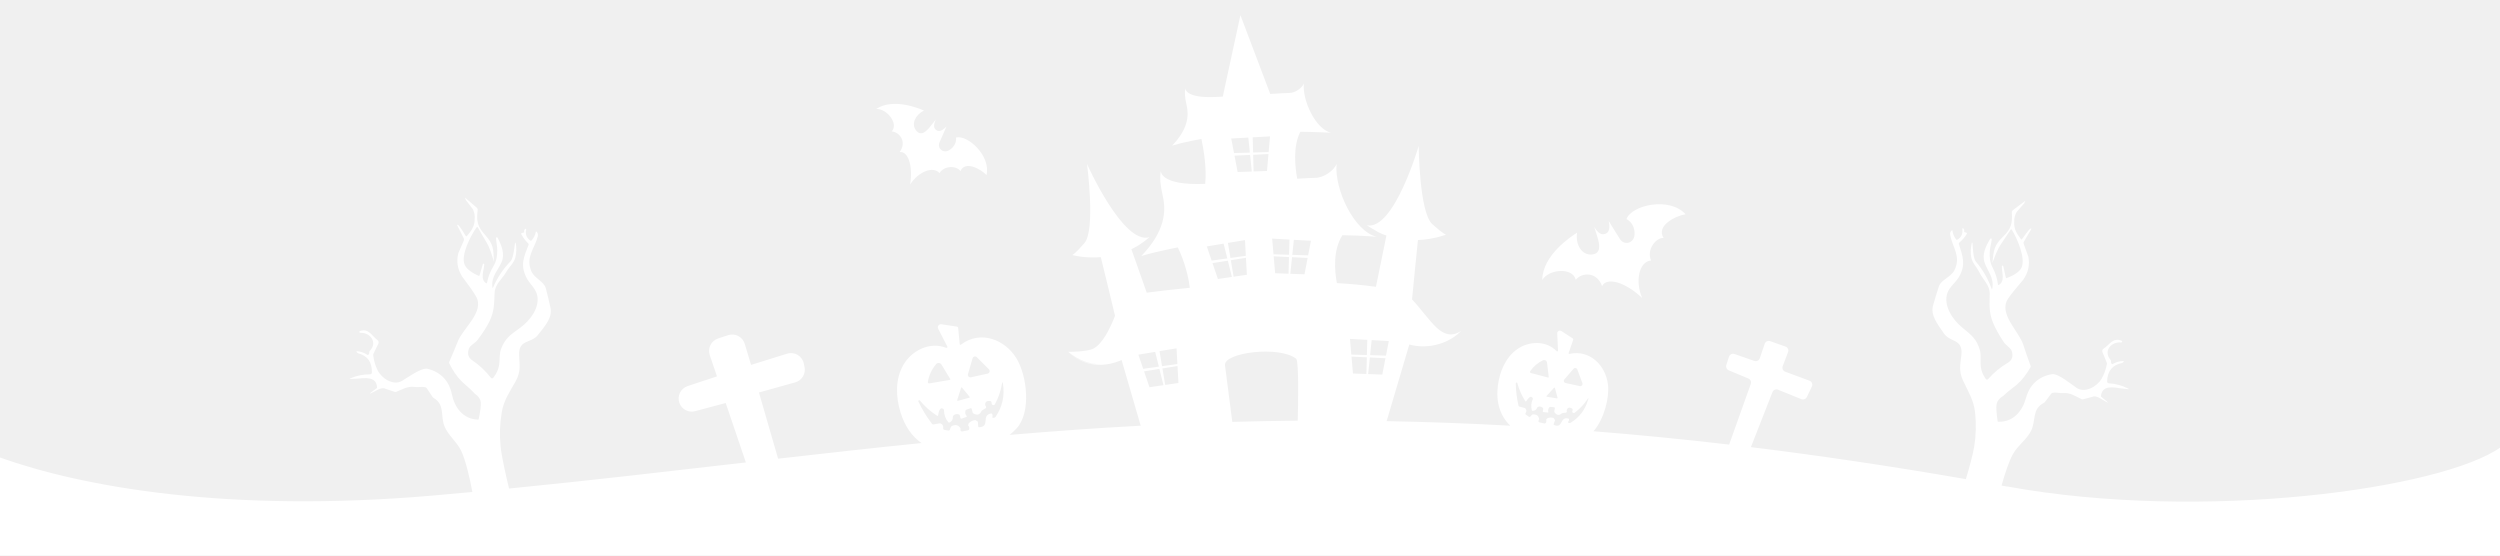
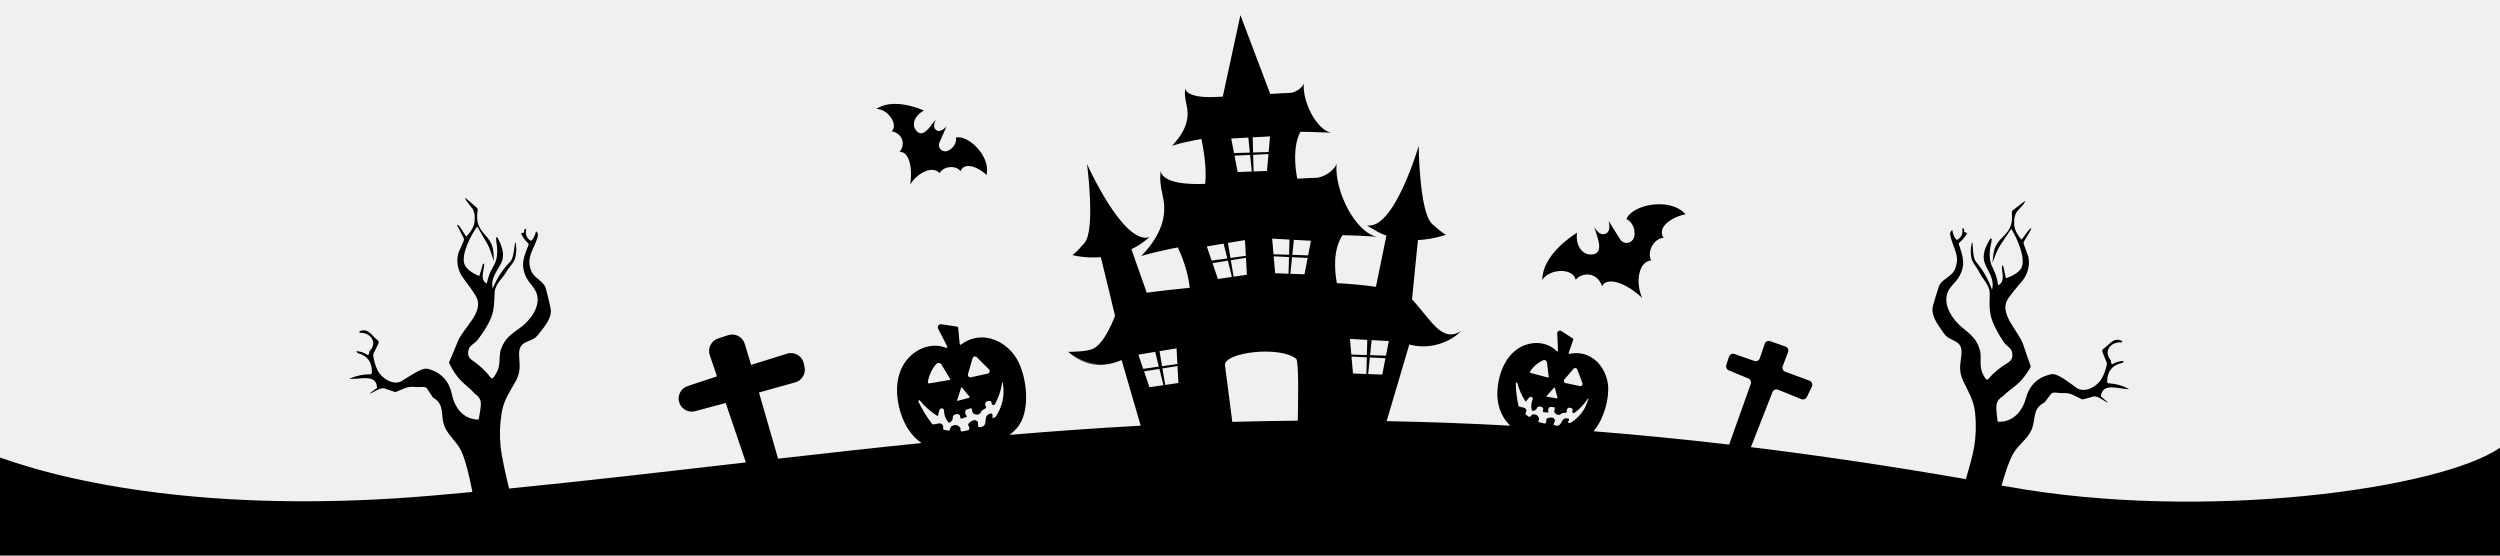
<svg xmlns="http://www.w3.org/2000/svg" viewBox="0 0 720 160" preserveAspectRatio="xMidYMax slice">
-   <path class="elementor-shape-fill" fill="white" d="m453.81,80.57c1.8-2.19,6.14-2.35,7.59,1.84,1.28-2.65,6.56-1.3,11.54,3.41-2.08-4.83-.9-10.51,2.57-10.8-1.37-2.99,1.3-6.59,3.6-6.49-2.24-3.51,3.41-6.36,6.33-6.82-4.61-5.15-15.58-2.64-17.02,1.39,1.16.55,2.5,2.1,2.32,4.54s-2.97,3.14-4.19,1.22c-1.23-1.92-3.24-5.22-3.24-5.22.55,2.56-.11,3.72-1.58,3.82s-2.6-2.16-2.6-2.16c0,0,.18.61.9,2.9.72,2.29,1.16,4.93-1.68,5.1s-4.66-2.86-4.16-6.28c-1.64,1.03-9.95,6.44-10.02,13.62,1.94-3.23,8.81-3.67,9.64-.08Z" />
-   <path class="elementor-shape-fill" fill="white" d="m256.83,37.85c2.31.2,4.41,3.05,2.26,5.95,2.37-.36,3.9,3.81,3.04,9.33,2.29-3.63,6.65-5.45,8.44-3.26,1.38-2.3,5.03-2.17,6.03-.57,1.32-3.13,5.85-.64,7.51,1.11,1.33-5.48-5.42-11.69-8.79-10.8.17,1.03-.26,2.65-1.98,3.66s-3.48-.55-2.76-2.26c.72-1.71,2.01-4.59,2.01-4.59-1.47,1.55-2.55,1.65-3.3.7-.74-.94.25-2.74.25-2.74,0,0-.33.4-1.53,1.94-1.2,1.54-2.78,3.06-4.2,1.22-1.42-1.83-.23-4.45,2.3-5.7-1.45-.63-8.92-3.71-13.78-.45,3.07-.18,6.54,4.23,4.5,6.44Z" />
+   <path class="elementor-shape-fill" d="m453.81,80.57c1.8-2.19,6.14-2.35,7.59,1.84,1.28-2.65,6.56-1.3,11.54,3.41-2.08-4.83-.9-10.51,2.57-10.8-1.37-2.99,1.3-6.59,3.6-6.49-2.24-3.51,3.41-6.36,6.33-6.82-4.61-5.15-15.58-2.64-17.02,1.39,1.16.55,2.5,2.1,2.32,4.54s-2.97,3.14-4.19,1.22c-1.23-1.92-3.24-5.22-3.24-5.22.55,2.56-.11,3.72-1.58,3.82s-2.6-2.16-2.6-2.16c0,0,.18.61.9,2.9.72,2.29,1.16,4.93-1.68,5.1s-4.66-2.86-4.16-6.28c-1.64,1.03-9.95,6.44-10.02,13.62,1.94-3.23,8.81-3.67,9.64-.08Z" />
+   <path class="elementor-shape-fill" d="m256.83,37.85c2.31.2,4.41,3.05,2.26,5.95,2.37-.36,3.9,3.81,3.04,9.33,2.29-3.63,6.65-5.45,8.44-3.26,1.38-2.3,5.03-2.17,6.03-.57,1.32-3.13,5.85-.64,7.51,1.11,1.33-5.48-5.42-11.69-8.79-10.8.17,1.03-.26,2.65-1.98,3.66s-3.48-.55-2.76-2.26c.72-1.71,2.01-4.59,2.01-4.59-1.47,1.55-2.55,1.65-3.3.7-.74-.94.25-2.74.25-2.74,0,0-.33.4-1.53,1.94-1.2,1.54-2.78,3.06-4.2,1.22-1.42-1.83-.23-4.45,2.3-5.7-1.45-.63-8.92-3.71-13.78-.45,3.07-.18,6.54,4.23,4.5,6.44Z" />
  <polygon points="307.62 101.31 307.62 101.31 307.62 101.31 307.62 101.31" />
-   <path class="elementor-shape-fill" fill="white" d="m578,140.12c-.52-.09-1.03-.18-1.55-.28.92-3.32,2.11-6.96,3.3-9.1,1.4-2.51,4.01-4.18,5.23-6.73,1.44-3,.16-6.18,3.68-8,.1-.06.2-.13.27-.23l1.85-2.43c.09-.11.2-.19.34-.21,1.04-.22,2,.14,2.98.07,2.25-.16,3.47.85,5.41,1.76.12.06.25.07.39.04l2.71-.72c1.14-.65,3.12,1.07,4.1,1.52.42.19.45.14.1-.16l-1.74-1.46c.25-3.48,3.77-2.6,5.97-2.31l1.8.2c.35.04.37-.02.05-.18-1.75-.89-3.6-1.4-5.55-1.51-.29-.01-.52-.26-.5-.55.11-2.97,1.53-4.73,4.26-5.29.15-.03.45-.24.51-.35.07-.15.02-.23-.14-.22-1.07.02-2.08.31-3.01.86-.12.07-.23.05-.32-.07-.16-.22-.22-.48-.18-.77.02-.12-.02-.23-.1-.32-2.23-2.61.19-5.35,3.04-5.05.13.01.25-.07.28-.19.03-.12-.03-.25-.15-.31-2.49-1.05-3.48,1.18-5.23,2.31-.32.2-.44.6-.3.95l1.25,3.07c.05.11.06.23.04.35-.27,1.52-.78,2.94-1.52,4.25-1.25,2.22-4.79,4.29-7.22,2.64-1.52-1.03-5.38-4.25-7.11-3.94-3.87.69-6.42,3.09-7.44,6.82-1.04,3.83-3.7,7.03-8,6.88-.11,0-.17-.06-.19-.17-.34-2.4-.44-4-.3-4.82.17-.97.81-1.79,1.92-2.45.77-.75,1.57-1.43,2.4-2.04,2.13-1.55,3.32-2.86,4.65-4.89l.81-1.33c.07-.12.08-.24.03-.37-.74-2.03-1.45-4.07-2.12-6.11-1.28-3.92-7.22-8.96-4.4-13.22.8-1.2,2.26-3.04,4.4-5.51,1.43-2.03,1.92-4.23,1.47-6.59l-1.33-3.68c-.09-.24-.07-.51.07-.73l2.1-3.58c.07-.12.04-.18-.11-.17-.52.03-2.12,2.55-2.56,3.08-.1.13-.2.13-.3,0-1.12-1.42-2.1-3-1.94-4.85-.07-1.04.16-2.03.69-2.97l2.18-2.51.33-.74-3.58,2.72c-.21.16-.33.42-.31.69.21,3.14-.24,4.72-2.51,6.92-2.64,2.56-2.72,3.91-3.08,7.48,0,.06,0,.06.03,0,.76-1.94,1.33-3.73,2.55-5.48.91-1.31,1.8-2.65,2.68-4.01.07-.11.23-.11.3,0,1.5,2.37,4.17,8.36,2.76,11.06-.72,1.38-2.78,2.37-4.19,2.88-.15.06-.24,0-.28-.15l-.73-3.27c-.02-.1-.12-.17-.22-.16-.1,0-.18.09-.18.2-.05,1.79,1,4.31-.89,5.38-.13.08-.21.04-.23-.12-.22-1.67-.7-3.24-1.46-4.71-.91-1.76-1-3.08-.9-4.93.06-1.04.47-2.24.56-3.4.02-.24-.3-.35-.43-.14-1.27,2.09-2.45,4.49-1.61,6.91.85,2.45,2.85,4.41,2.17,7.55-.04.16-.08.17-.14,0-1.04-2.91-2.56-5.54-4.56-7.89-.81-.95-.86-4.06-.97-5.36-.01-.11-.17-.13-.2-.01-.36,1.42-.41,2.82-.14,4.23.3,1.55,1.61,2.76,2.3,4.21,1.02,2.12,3.03,3.66,3,6.23-.03,2.9-.3,5.21.92,8.23.66,1.63,1.71,3.53,3.14,5.68.59.89,2.01,1.66,2.29,2.57.42,1.39.19,2.58-1.15,3.37-2.13,1.25-4.02,2.81-5.67,4.7-.18.21-.51.19-.67-.04-.93-1.33-1.44-2.69-1.49-4.39-.04-1.32.14-2.75-.21-3.95-.92-3.15-2.39-4.3-5.14-6.53-2.72-2.23-5.52-6.39-4.17-10,.66-1.77,2.37-2.9,3.33-4.59,2.02-3.54,1.03-5.93-.08-9.43-.04-.13,0-.25.1-.34.86-.72,1.58-1.56,2.17-2.52.12-.2.07-.34-.15-.4l-.46-.14c-.12-.04-.16-.11-.13-.23.09-.34.01-.62-.24-.85-.12-.11-.33,0-.3.16.22,1.37-.25,2.4-1.43,3.1-.12.07-.22.05-.31-.06-.6-.74-.96-1.57-1.07-2.5-.03-.19-.1-.22-.25-.09-.38.33-.51.78-.4,1.34.72,3.69,3.12,6.02,1.25,10.01-.98,2.08-3.87,2.76-4.52,4.74-.59,1.8-1.15,3.62-1.67,5.45-.8,2.81,1.2,5.33,3.15,8.14,1.78,2.57,5.47,1.48,5.01,6.07-.29,2.85-.89,4.61.54,7.64,1.44,3.03,3.02,5.49,3.4,9.08.35,3.32.26,6.62-.28,9.89-.35,2.13-1.39,5.92-2.38,9.24-21.73-3.77-42.31-6.81-61.91-9.21l6.21-15.85c.25-.64.97-.95,1.61-.69l6.72,2.72c.6.24,1.29-.02,1.57-.61l1.45-3.02c.31-.65,0-1.44-.68-1.69l-7-2.59c-.64-.24-.97-.95-.72-1.59l1.54-4.05c.25-.65-.09-1.37-.74-1.6l-4.42-1.56c-.65-.23-1.35.12-1.57.77l-1.41,4.16c-.22.65-.93.99-1.57.77l-5.72-2c-.65-.23-1.36.13-1.58.78l-.78,2.4c-.2.61.11,1.27.7,1.52l5.67,2.36c.6.25.91.93.69,1.55l-6.24,17.48c-13.46-1.57-26.46-2.84-39.06-3.84,3.07-3.54,4.62-9.63,4.16-13.48-.67-5.48-5.22-10.08-11.02-8.81-.28.06-.37-.04-.28-.31l1.29-3.73c.06-.16,0-.33-.15-.42l-3.25-2.11c-.53-.34-1.23.06-1.2.68l.23,4.95c0,.21-.24.31-.39.17-3.08-3.18-8.16-2.94-11.51-.47-3.22,2.37-4.89,6.3-5.42,10.36-.63,4.88.7,8.77,3.56,11.57-12.22-.68-24.07-1.1-35.6-1.31l6.53-22.07h0c2.32.64,4.85.69,7.2.2.82-.17,1.63-.4,2.4-.69.02,0,.03-.01.05-.02.1-.04.19-.08.29-.12.2-.08.4-.16.59-.24.02-.01.05-.02.07-.03.17-.08.34-.17.51-.25.4-.2.79-.41,1.17-.64.02-.01.04-.02.06-.04,0,0,0,0,0,0,.45-.28.87-.58,1.28-.9.04-.02.08-.06.11-.08.04-.03.08-.07.12-.1.33-.27.64-.56.94-.85.05-.05.11-.1.15-.15-5.59,3.58-8.59-3.12-14.15-9.08.47-4.86,1.25-12.93,1.7-17.11h.23c.45-.04.9-.06,1.35-.1l1.33-.18.67-.09.66-.14,1.31-.27c.86-.22,1.71-.49,2.55-.75,0,0-.69-.07-3.97-3.04-3.77-3.41-3.92-22.52-3.92-22.52,0,0-7.07,24.34-14.91,22.87.76.52,1.53.97,2.3,1.37-.06-.03-.13-.06-.2-.09.71.48,1.5.86,2.31,1.21.4.16.8.32,1.21.45l-3.02,14.76c-3.6-.5-7.38-.85-11.25-1.06-.69-3.72-1.13-9.55,1.6-13.8,0,0,0,0,0,0,1.49.04,2.97.09,4.46.12,2.25.11,4.11.23,5.44.34-6.45-1.48-12.25-13.56-11.59-21.02-.62,1.8-3.56,4.03-6.16,4.04-.75,0-2.6.1-5.17.25-.6-3.2-1.31-9.3.91-13.52,0,0,0,0,0,0,.04,0,.09,0,.13,0l2.89.05c1.93.05,3.85.15,5.78.21-.44-.04-.88-.06-1.31-.1.49.03.94.07,1.31.1-4.35-1-8.26-9.15-7.81-14.17-.42,1.21-2.4,2.72-4.16,2.73-.69,0-2.74.12-5.51.29l-8.59-22.7-5.08,23.47c-.71.03-1.41.07-2.1.1-8.95.4-8.7-2.53-8.7-2.53-.23,1.45-.11,2.72.4,4.97.66,2.92.43,6.79-4.19,11.57,1.82-.55,3.69-.99,5.56-1.37.95-.2,1.92-.39,2.88-.55,0,0,0,0,0,0,.62,2.97,1.57,8.49,1.09,12.93,0,0,0,0,0,0-13.15.56-12.79-3.75-12.79-3.75-.34,2.16-.16,4.03.59,7.37.97,4.33.63,10.07-6.21,17.16,2.5-.74,5.04-1.34,7.59-1.88l1.92-.4,1.02-.19s0,0,0,0c1.05,2.21,2.83,6.54,3.44,11.62-4.87.48-9.11.98-12.4,1.41,0,0,0,0,0,0l-4.42-12.53c.14-.06.27-.12.41-.19l1.18-.64c.4-.21.76-.46,1.12-.72.36-.25.72-.5,1.08-.76-.01,0-.03.02-.04.03.49-.36.98-.75,1.46-1.17-7.57,2.31-17.99-21.08-17.99-21.08,0,0,2.52,18.98-.74,22.77-2.85,3.31-3.52,3.45-3.52,3.45,1.77.45,3.61.65,5.46.69.92.03,1.85,0,2.77-.08,1.03,4.12,2.96,12.13,4.1,16.9,0,0,0,0,0,0h0c-1.42,3.65-3.56,7.96-6.13,9.38-1.87,1.04-7.37.99-7.37.99,0,0,0,0,0,0,0,0,0,0,0,0,3.24,2.66,6.46,3.57,9.31,3.58-1.72.05-3.45-.23-5.03-.85-1.62-.63-3.11-1.56-4.28-2.74,1.15,1.2,2.62,2.15,4.24,2.81,1.62.66,3.43.98,5.22.94.9-.03,1.79-.14,2.67-.32.87-.2,1.73-.44,2.55-.76.24-.09.47-.2.71-.3h0s5.5,18.91,5.5,18.91c-12.82.69-25.36,1.6-37.74,2.65.68-.56,1.34-1.16,1.99-1.86,4.3-4.68,3-15.23-.03-20.19-3.35-5.47-10.39-8.14-15.91-4-.27.2-.41.13-.44-.19l-.44-4.57c-.02-.2-.17-.35-.36-.38l-4.46-.67c-.73-.11-1.27.65-.93,1.3l2.63,5.12c.11.21-.1.45-.33.36-4.79-1.88-10.05.83-12.41,5.06-2.27,4.07-2.13,9.03-.73,13.57,1.23,3.98,3.31,6.9,6.03,8.8-13.82,1.39-27.54,2.92-41.3,4.5l-5.51-19.06,10.45-2.92c1.92-.53,3.09-2.47,2.68-4.41l-.22-1.03c-.46-2.18-2.69-3.49-4.81-2.82l-10.37,3.23-1.82-6.06c-.61-2.03-2.77-3.16-4.79-2.5l-2.89.95c-2,.66-3.07,2.82-2.4,4.81l2.08,6.1-8.46,2.81c-2.01.67-3.08,2.86-2.36,4.85.66,1.85,2.63,2.88,4.53,2.37l8.8-2.36,5.81,17.12c-22.28,2.57-44.79,5.2-68.2,7.52-.93-3.78-2.16-9.34-2.44-12.11-.33-3.3-.22-6.59.34-9.88.61-3.57,2.35-5.92,3.97-8.85,1.62-2.93,1.13-4.73,1.02-7.59-.17-4.61,3.44-3.3,5.38-5.75,2.13-2.69,4.28-5.07,3.65-7.93-.4-1.86-.85-3.71-1.33-5.55-.53-2.02-3.37-2.88-4.21-5.02-1.62-4.09.93-6.28,1.88-9.91.14-.55.04-1.01-.32-1.36-.13-.14-.22-.11-.25.08-.17.92-.58,1.73-1.22,2.43-.1.1-.2.11-.31.04-1.13-.77-1.54-1.83-1.23-3.18.04-.17-.16-.29-.29-.18-.27.22-.37.49-.29.83.02.12-.02.2-.15.22l-.47.11c-.23.05-.29.19-.18.39.52.99,1.19,1.87,2,2.65.1.1.13.21.08.34-1.33,3.42-2.47,5.74-.67,9.4.85,1.74,2.48,2.97,3.04,4.79,1.12,3.69-1.94,7.67-4.79,9.72-2.88,2.06-4.42,3.11-5.54,6.2-.43,1.18-.34,2.62-.46,3.93-.16,1.7-.76,3.02-1.77,4.29-.17.22-.5.21-.67,0-1.53-1.98-3.32-3.66-5.37-5.04-1.29-.87-1.44-2.07-.93-3.43.33-.89,1.8-1.57,2.45-2.42,1.56-2.06,2.72-3.88,3.49-5.47,1.41-2.93,1.28-5.26,1.43-8.15.14-2.57,2.23-3.97,3.39-6.03.79-1.4,2.17-2.52,2.56-4.05.36-1.38.4-2.79.12-4.23-.02-.11-.18-.11-.2,0-.2,1.29-.44,4.39-1.31,5.29-2.14,2.21-3.82,4.74-5.04,7.59-.06.16-.11.15-.14-.02-.48-3.18,1.64-5,2.64-7.39.99-2.37-.03-4.84-1.17-7-.12-.22-.45-.13-.44.11.02,1.16.36,2.39.35,3.43-.02,1.86-.19,3.16-1.21,4.86-.85,1.42-1.43,2.95-1.75,4.61-.03.15-.11.19-.24.1-1.82-1.18-.61-3.64-.55-5.43,0-.11-.07-.19-.17-.21-.1-.02-.2.05-.23.15l-.94,3.21c-.04.15-.14.2-.28.14-1.37-.6-3.37-1.71-4-3.14-1.24-2.79,1.8-8.59,3.45-10.86.08-.1.23-.09.3.02.79,1.41,1.59,2.8,2.42,4.17,1.11,1.82,1.57,3.64,2.2,5.62.02.06.03.06.03,0-.13-3.59-.12-4.94-2.6-7.66-2.13-2.34-2.48-3.95-2.07-7.07.04-.26-.07-.53-.27-.7l-3.4-2.93.28.75,2.01,2.64c.46.96.63,1.97.5,3,.04,1.86-1.04,3.37-2.24,4.72-.11.12-.21.12-.3-.02-.4-.56-1.84-3.17-2.36-3.24-.14-.02-.18.04-.12.16l1.87,3.7c.12.23.12.5.02.73l-1.56,3.59c-.6,2.33-.25,4.55,1.05,6.67,1.97,2.6,3.32,4.52,4.04,5.78,2.55,4.43-3.69,9.09-5.22,12.92-.8,2-1.63,3.99-2.5,5.97-.06.13-.05.25.01.37l.72,1.38c1.2,2.1,2.31,3.49,4.34,5.17.8.66,1.55,1.39,2.27,2.18,1.07.72,1.66,1.58,1.76,2.56.08.82-.12,2.42-.6,4.79-.02.11-.09.16-.2.15-4.3-.12-6.75-3.48-7.55-7.37-.79-3.79-3.18-6.34-7-7.27-1.71-.42-5.77,2.55-7.35,3.49-2.53,1.5-5.93-.8-7.04-3.09-.66-1.36-1.07-2.8-1.25-4.34-.02-.12,0-.24.06-.35l1.44-2.98c.16-.34.06-.75-.24-.97-1.68-1.24-2.53-3.52-5.08-2.63-.12.04-.2.17-.17.3.02.13.14.22.27.21,2.87-.12,5.11,2.77,2.72,5.23-.09.09-.12.19-.12.32.02.29-.06.54-.23.75-.09.11-.2.13-.32.05-.89-.61-1.87-.96-2.95-1.05-.17-.02-.22.06-.16.21.05.12.33.34.48.39,2.69.73,4,2.58,3.92,5.54,0,.29-.25.52-.54.52-1.96-.01-3.83.37-5.64,1.15-.32.14-.31.2.04.18l1.81-.09c2.21-.15,5.78-.81,5.81,2.68l-1.82,1.35c-.37.27-.34.33.09.16,1-.38,3.09-1.98,4.18-1.26l2.66.89c.13.04.26.04.39-.01,1.99-.78,3.28-1.72,5.51-1.41.97.13,1.96-.17,2.98.11.14.04.24.11.32.23l1.7,2.54c.06.1.15.18.25.24,3.4,2.04,1.93,5.13,3.17,8.21,1.06,2.61,3.56,4.45,4.8,7.04,1.33,2.8,2.51,7.99,3.24,11.87-3.77.35-7.57.7-11.4,1.03-58.74,5.09-100.84-2.42-124.89-11.04v29.29h720.5v-32.22c-16.67,12-85.57,21.69-142.28,11.34Zm-299.22-32.38l1.32-4.55c.16-.54.83-.71,1.23-.31l3.48,3.48c.41.41.21,1.11-.36,1.24l-4.81,1.06c-.55.12-1.02-.38-.86-.92Zm-3.11,7.49l1.13-3.55c.04-.12.19-.15.27-.05l2.18,2.65c.07.09.03.23-.08.26l-3.31.9c-.12.03-.24-.08-.2-.2Zm-6.1-10.33c.43-.52,1.24-.46,1.59.12l2.49,4.11c.1.16.05.25-.13.29l-5.88,1c-.25.04-.47-.17-.42-.42.32-1.9,1.1-3.59,2.35-5.1Zm17.15,15.14c-.12.17-.28.27-.49.28l-.16.02c-.23.02-.31-.08-.25-.3.08-.25.06-.49-.03-.73-.07-.18-.21-.26-.4-.22-2.9.52-.1,3.78-3.36,3.95-.2,0-.31-.08-.32-.28l-.09-1.32-.75-.47c-.74.07-1.38.4-1.9.97l-.16.55c.29.3.4.66.33,1.07-.02.19-.14.31-.32.35l-1.72.35c-.16.03-.29-.02-.39-.15-.09-.13-.12-.26-.09-.39.06-.19.02-.37-.1-.53-.59-.81-1.38-.98-2.37-.5-.19.09-.31.24-.38.44l-.17.55c-.08.26-.26.37-.54.32l-1.12-.22c-.23-.04-.32-.18-.3-.41.08-.67-.13-1.12-.63-1.36-.16-.07-.33-.1-.51-.07l-1.63.29c-.19.03-.35-.03-.46-.18-1.54-2.01-2.84-4.14-3.92-6.42-.05-.12-.01-.26.1-.33.11-.07.26-.05.34.05,1.42,1.72,3.06,3.18,4.94,4.38.17.1.27.06.31-.13.13-.61.33-2.53,1.46-1.86.16.1.23.23.23.41,0,1.3.41,2.45,1.24,3.45.1.13.23.15.38.08.65-.34.96-.86.92-1.56-.01-.18.05-.33.18-.45.4-.38.89-.5,1.47-.36.22.05.35.18.4.4l.14.6c.05.23.19.31.42.23l1.24-.43c.21-.07.24-.19.1-.36-.36-.43-.47-.92-.31-1.46.04-.15.15-.26.3-.32l1.13-.38c.2-.07.32,0,.38.2l.24.95c.04.17.14.3.3.38,1.03.54,1.77.33,2.22-.63.08-.17.21-.3.37-.4l.8-.46c.15-.09.23-.23.21-.41,0-.11-.05-.2-.11-.28-.12-.13-.18-.28-.17-.45.02-.75.48-1.08,1.4-1.01.24.02.43.21.45.45l.03.28c.05.5.71.63.95.19,1-1.84,1.67-3.79,2.01-5.85.11-.64.21-.64.3,0,.52,3.46-.19,6.62-2.11,9.47Zm52.13-19.72l.03.65.21,3.87-4.43.62-.71-4.3v-.03s4.9-.81,4.9-.81Zm-11,1.82l4.84-.8,1.06,4.25-4.51.63-1.39-4.08Zm3.2,9.38l-1.56-4.57,4.42-.7,1.16,4.68-4.02.59Zm4.53-.66l-.8-4.75,4.34-.69.27,4.88-3.81.56Zm35.79-41.86l-.12,4.37-4.48-.13-.39-4.52,4.99.28Zm-.14,5.03l-.13,4.8-3.86-.14-.42-4.87,4.41.21Zm-5.46-34.75l-.4,4.51-4.48.13-.11-4.37,4.99-.27Zm-.45,5.09l-.43,4.87-3.86.14-.12-4.8,4.41-.21Zm-4.8,5.03l-4.08.14-.9-4.71,4.49-.21.49,4.78Zm-1.42,29.73l-3.82.56-.8-4.75,4.35-.69.27,4.88Zm.42-39.51l.44,4.33-4.56.13-.81-4.19,4.93-.27Zm-.96,29.53l.24,4.52-4.43.62-.73-4.33,4.92-.81Zm-11,1.82l4.84-.8,1.06,4.25-4.51.63-1.39-4.08Zm1.64,4.81l4.42-.7,1.16,4.68-4.02.59-1.56-4.57Zm24.54,45.37c-6.37.06-12.64.18-18.84.35-.59-4.56-1.74-13.55-2.1-16.28-.5-3.7,15.77-5.76,20.54-1.86.75,1.17.53,12.97.41,17.79Zm1.95-42.15l-4.08-.15.5-4.78,4.49.22-.91,4.71Zm1.05-5.46l-4.56-.14.45-4.33,4.92.27-.81,4.2Zm16.78,34.17l-3.86-.14-.43-4.87,4.42.21-.13,4.8Zm.23-8.89l-.09,3.43-4.48-.13-.27-3.11-.12-1.41,4.99.28-.03.94Zm4.35,9.06l-4.07-.15.49-4.78,4.49.22-.91,4.71Zm-3.51-5.6l.36-3.5.09-.83,4.93.27-.07.36-.74,3.84-4.57-.14Zm55.94,7l2.66-3.08c.31-.36.91-.26,1.07.19l1.48,3.97c.17.47-.24.95-.72.84l-4.14-.89c-.47-.1-.66-.66-.35-1.03Zm-2.72,2.44l.76,2.85c.03.1-.06.19-.16.17l-2.91-.48c-.11-.02-.16-.15-.08-.23l2.15-2.37c.07-.08.21-.05.23.06Zm-7.13-4.79c.93-1.37,2.14-2.42,3.66-3.15.52-.25,1.14.08,1.21.66l.48,4.11c.02.16-.05.22-.2.18l-4.96-1.31c-.21-.06-.3-.3-.18-.48Zm16.7,8.16c-.83,2.9-2.51,5.12-5.03,6.66-.15.09-.32.11-.49.05l-.13-.04c-.19-.07-.21-.17-.08-.33.15-.17.22-.36.24-.58,0-.17-.07-.28-.24-.32-2.46-.63-1.43,2.93-4.04,1.89-.16-.06-.21-.17-.15-.33l.4-1.07-.42-.63c-.61-.21-1.22-.18-1.83.08l-.32.37c.12.34.08.66-.12.96-.09.14-.22.19-.38.16l-1.47-.34c-.13-.03-.22-.12-.25-.25-.03-.14,0-.25.07-.34.11-.13.15-.28.11-.45-.17-.85-.73-1.26-1.68-1.24-.18,0-.33.07-.45.21l-.33.37c-.16.18-.34.19-.53.06l-.8-.57c-.16-.11-.19-.26-.09-.43.3-.5.3-.92,0-1.29-.1-.12-.22-.19-.37-.23l-1.38-.35c-.16-.04-.26-.14-.3-.3-.48-2.12-.74-4.26-.78-6.42,0-.11.08-.21.2-.22.11-.02.22.05.25.16.49,1.85,1.26,3.58,2.3,5.19.09.14.19.15.29,0,.32-.43,1.16-1.86,1.81-.94.09.13.1.27.04.41-.46,1.02-.55,2.06-.27,3.14.04.14.12.2.26.2.63-.03,1.06-.33,1.27-.89.05-.14.15-.24.3-.29.45-.15.88-.07,1.28.24.15.12.21.27.17.46l-.1.52c-.04.2.04.31.25.33l1.13.11c.19.02.25-.07.2-.24-.13-.47-.04-.88.28-1.25.09-.1.21-.15.35-.14l1.02.11c.18.02.25.11.22.29l-.15.83c-.03.15,0,.28.1.41.62.79,1.27.89,1.96.3.13-.11.27-.16.43-.18l.79-.08c.15-.01.26-.1.31-.25.03-.09.04-.17.01-.26-.05-.14-.04-.28.03-.42.28-.58.76-.68,1.45-.29.18.1.26.32.19.51l-.08.23c-.14.41.33.75.67.49,1.44-1.08,2.66-2.37,3.66-3.86.31-.46.39-.43.23.11Z" />
-   <path class="elementor-shape-fill" fill="white" d="m420.83,95.29c-.05.05-.11.09-.16.14-.01.01-.03.02-.04.04.06-.06.14-.12.2-.18Z" />
+   <path class="elementor-shape-fill" d="m578,140.12c-.52-.09-1.03-.18-1.55-.28.92-3.32,2.11-6.96,3.3-9.1,1.4-2.51,4.01-4.18,5.23-6.73,1.44-3,.16-6.18,3.68-8,.1-.06.2-.13.27-.23l1.85-2.43c.09-.11.2-.19.34-.21,1.04-.22,2,.14,2.98.07,2.25-.16,3.47.85,5.41,1.76.12.06.25.07.39.04l2.71-.72c1.14-.65,3.12,1.07,4.1,1.52.42.19.45.14.1-.16l-1.74-1.46c.25-3.48,3.77-2.6,5.97-2.31l1.8.2c.35.04.37-.02.05-.18-1.75-.89-3.6-1.4-5.55-1.51-.29-.01-.52-.26-.5-.55.11-2.97,1.53-4.73,4.26-5.29.15-.03.45-.24.51-.35.07-.15.02-.23-.14-.22-1.07.02-2.08.31-3.01.86-.12.07-.23.05-.32-.07-.16-.22-.22-.48-.18-.77.02-.12-.02-.23-.1-.32-2.23-2.61.19-5.35,3.04-5.05.13.01.25-.07.28-.19.03-.12-.03-.25-.15-.31-2.49-1.05-3.48,1.18-5.23,2.31-.32.2-.44.6-.3.95l1.25,3.07c.05.11.06.23.04.35-.27,1.52-.78,2.94-1.52,4.25-1.25,2.22-4.79,4.29-7.22,2.64-1.52-1.03-5.38-4.25-7.11-3.94-3.87.69-6.42,3.09-7.44,6.82-1.04,3.83-3.7,7.03-8,6.88-.11,0-.17-.06-.19-.17-.34-2.4-.44-4-.3-4.82.17-.97.81-1.79,1.92-2.45.77-.75,1.57-1.43,2.4-2.04,2.13-1.55,3.32-2.86,4.65-4.89l.81-1.33c.07-.12.08-.24.03-.37-.74-2.03-1.45-4.07-2.12-6.11-1.28-3.92-7.22-8.96-4.4-13.22.8-1.2,2.26-3.04,4.4-5.51,1.43-2.03,1.92-4.23,1.47-6.59l-1.33-3.68c-.09-.24-.07-.51.07-.73l2.1-3.58c.07-.12.04-.18-.11-.17-.52.03-2.12,2.55-2.56,3.08-.1.13-.2.13-.3,0-1.12-1.42-2.1-3-1.94-4.85-.07-1.04.16-2.03.69-2.97l2.18-2.51.33-.74-3.58,2.72c-.21.16-.33.42-.31.69.21,3.14-.24,4.72-2.51,6.92-2.64,2.56-2.72,3.91-3.08,7.48,0,.06,0,.06.03,0,.76-1.94,1.33-3.73,2.55-5.48.91-1.31,1.8-2.65,2.68-4.01.07-.11.23-.11.3,0,1.5,2.37,4.17,8.36,2.76,11.06-.72,1.38-2.78,2.37-4.19,2.88-.15.06-.24,0-.28-.15l-.73-3.27c-.02-.1-.12-.17-.22-.16-.1,0-.18.09-.18.2-.05,1.79,1,4.31-.89,5.38-.13.08-.21.04-.23-.12-.22-1.67-.7-3.24-1.46-4.71-.91-1.76-1-3.08-.9-4.93.06-1.04.47-2.24.56-3.4.02-.24-.3-.35-.43-.14-1.27,2.09-2.45,4.49-1.61,6.91.85,2.45,2.85,4.41,2.17,7.55-.04.16-.08.17-.14,0-1.04-2.91-2.56-5.54-4.56-7.89-.81-.95-.86-4.06-.97-5.36-.01-.11-.17-.13-.2-.01-.36,1.42-.41,2.82-.14,4.23.3,1.55,1.61,2.76,2.3,4.21,1.02,2.12,3.03,3.66,3,6.23-.03,2.9-.3,5.21.92,8.23.66,1.63,1.71,3.53,3.14,5.68.59.89,2.01,1.66,2.29,2.57.42,1.39.19,2.58-1.15,3.37-2.13,1.25-4.02,2.81-5.67,4.7-.18.21-.51.19-.67-.04-.93-1.33-1.44-2.69-1.49-4.39-.04-1.32.14-2.75-.21-3.95-.92-3.15-2.39-4.3-5.14-6.53-2.72-2.23-5.52-6.39-4.17-10,.66-1.77,2.37-2.9,3.33-4.59,2.02-3.54,1.03-5.93-.08-9.43-.04-.13,0-.25.1-.34.86-.72,1.58-1.56,2.17-2.52.12-.2.07-.34-.15-.4l-.46-.14c-.12-.04-.16-.11-.13-.23.09-.34.01-.62-.24-.85-.12-.11-.33,0-.3.16.22,1.37-.25,2.4-1.43,3.1-.12.07-.22.05-.31-.06-.6-.74-.96-1.57-1.07-2.5-.03-.19-.1-.22-.25-.09-.38.33-.51.78-.4,1.34.72,3.69,3.12,6.02,1.25,10.01-.98,2.08-3.87,2.76-4.52,4.74-.59,1.8-1.15,3.62-1.67,5.45-.8,2.81,1.2,5.33,3.15,8.14,1.78,2.57,5.47,1.48,5.01,6.07-.29,2.85-.89,4.61.54,7.64,1.44,3.03,3.02,5.49,3.4,9.08.35,3.32.26,6.62-.28,9.89-.35,2.13-1.39,5.92-2.38,9.24-21.73-3.77-42.31-6.81-61.91-9.21l6.21-15.85c.25-.64.97-.95,1.61-.69l6.72,2.72c.6.24,1.29-.02,1.57-.61l1.45-3.02c.31-.65,0-1.44-.68-1.69l-7-2.59c-.64-.24-.97-.95-.72-1.59l1.54-4.05c.25-.65-.09-1.37-.74-1.6l-4.42-1.56c-.65-.23-1.35.12-1.57.77l-1.41,4.16c-.22.65-.93.99-1.57.77l-5.72-2c-.65-.23-1.36.13-1.58.78l-.78,2.4c-.2.61.11,1.27.7,1.52l5.67,2.36c.6.25.91.93.69,1.55l-6.24,17.48c-13.46-1.57-26.46-2.84-39.06-3.84,3.07-3.54,4.62-9.63,4.16-13.48-.67-5.48-5.22-10.08-11.02-8.81-.28.06-.37-.04-.28-.31l1.29-3.73c.06-.16,0-.33-.15-.42l-3.25-2.11c-.53-.34-1.23.06-1.2.68l.23,4.95c0,.21-.24.31-.39.17-3.08-3.18-8.16-2.94-11.51-.47-3.22,2.37-4.89,6.3-5.42,10.36-.63,4.88.7,8.77,3.56,11.57-12.22-.68-24.07-1.1-35.6-1.31l6.53-22.07h0c2.32.64,4.85.69,7.2.2.82-.17,1.63-.4,2.4-.69.02,0,.03-.01.05-.02.1-.04.19-.08.29-.12.2-.08.4-.16.59-.24.02-.01.05-.02.07-.03.17-.08.34-.17.51-.25.4-.2.79-.41,1.17-.64.02-.01.04-.02.06-.04,0,0,0,0,0,0,.45-.28.87-.58,1.28-.9.04-.02.08-.06.11-.08.04-.03.08-.07.12-.1.33-.27.64-.56.94-.85.05-.05.11-.1.15-.15-5.59,3.58-8.59-3.12-14.15-9.08.47-4.86,1.25-12.93,1.7-17.11h.23c.45-.04.9-.06,1.35-.1l1.33-.18.67-.09.66-.14,1.31-.27c.86-.22,1.71-.49,2.55-.75,0,0-.69-.07-3.97-3.04-3.77-3.41-3.92-22.52-3.92-22.52,0,0-7.07,24.34-14.91,22.87.76.52,1.53.97,2.3,1.37-.06-.03-.13-.06-.2-.09.71.48,1.5.86,2.31,1.21.4.16.8.32,1.21.45l-3.02,14.76c-3.6-.5-7.38-.85-11.25-1.06-.69-3.72-1.13-9.55,1.6-13.8,0,0,0,0,0,0,1.49.04,2.97.09,4.46.12,2.25.11,4.11.23,5.44.34-6.45-1.48-12.25-13.56-11.59-21.02-.62,1.8-3.56,4.03-6.16,4.04-.75,0-2.6.1-5.17.25-.6-3.2-1.31-9.3.91-13.52,0,0,0,0,0,0,.04,0,.09,0,.13,0l2.89.05c1.93.05,3.85.15,5.78.21-.44-.04-.88-.06-1.31-.1.49.03.94.07,1.31.1-4.35-1-8.26-9.15-7.81-14.17-.42,1.21-2.4,2.72-4.16,2.73-.69,0-2.74.12-5.51.29l-8.59-22.7-5.08,23.47c-.71.03-1.41.07-2.1.1-8.95.4-8.7-2.53-8.7-2.53-.23,1.45-.11,2.72.4,4.97.66,2.92.43,6.79-4.19,11.57,1.82-.55,3.69-.99,5.56-1.37.95-.2,1.92-.39,2.88-.55,0,0,0,0,0,0,.62,2.97,1.57,8.49,1.09,12.93,0,0,0,0,0,0-13.15.56-12.79-3.75-12.79-3.75-.34,2.16-.16,4.03.59,7.37.97,4.33.63,10.07-6.21,17.16,2.5-.74,5.04-1.34,7.59-1.88l1.92-.4,1.02-.19s0,0,0,0c1.05,2.21,2.83,6.54,3.44,11.62-4.87.48-9.11.98-12.4,1.41,0,0,0,0,0,0l-4.42-12.53c.14-.06.27-.12.41-.19l1.18-.64c.4-.21.76-.46,1.12-.72.36-.25.72-.5,1.08-.76-.01,0-.03.02-.04.03.49-.36.98-.75,1.46-1.17-7.57,2.31-17.99-21.08-17.99-21.08,0,0,2.52,18.98-.74,22.77-2.85,3.31-3.52,3.45-3.52,3.45,1.77.45,3.61.65,5.46.69.92.03,1.85,0,2.77-.08,1.03,4.12,2.96,12.13,4.1,16.9,0,0,0,0,0,0h0c-1.42,3.65-3.56,7.96-6.13,9.38-1.87,1.04-7.37.99-7.37.99,0,0,0,0,0,0,0,0,0,0,0,0,3.24,2.66,6.46,3.57,9.31,3.58-1.72.05-3.45-.23-5.03-.85-1.62-.63-3.11-1.56-4.28-2.74,1.15,1.2,2.62,2.15,4.24,2.81,1.62.66,3.43.98,5.22.94.9-.03,1.79-.14,2.67-.32.87-.2,1.73-.44,2.55-.76.24-.09.47-.2.71-.3h0s5.5,18.91,5.5,18.91c-12.82.69-25.36,1.6-37.74,2.65.68-.56,1.34-1.16,1.99-1.86,4.3-4.68,3-15.23-.03-20.19-3.35-5.47-10.39-8.14-15.91-4-.27.2-.41.13-.44-.19l-.44-4.57c-.02-.2-.17-.35-.36-.38l-4.46-.67c-.73-.11-1.27.65-.93,1.3l2.63,5.12c.11.21-.1.45-.33.36-4.79-1.88-10.05.83-12.41,5.06-2.27,4.07-2.13,9.03-.73,13.57,1.23,3.98,3.31,6.9,6.03,8.8-13.82,1.39-27.54,2.92-41.3,4.5l-5.51-19.06,10.45-2.92c1.92-.53,3.09-2.47,2.68-4.41l-.22-1.03c-.46-2.18-2.69-3.49-4.81-2.82l-10.37,3.23-1.82-6.06c-.61-2.03-2.77-3.16-4.79-2.5l-2.89.95c-2,.66-3.07,2.82-2.4,4.81l2.08,6.1-8.46,2.81c-2.01.67-3.08,2.86-2.36,4.85.66,1.85,2.63,2.88,4.53,2.37l8.8-2.36,5.81,17.12c-22.28,2.57-44.79,5.2-68.2,7.52-.93-3.78-2.16-9.34-2.44-12.11-.33-3.3-.22-6.59.34-9.88.61-3.57,2.35-5.92,3.97-8.85,1.62-2.93,1.13-4.73,1.02-7.59-.17-4.61,3.44-3.3,5.38-5.75,2.13-2.69,4.28-5.07,3.65-7.93-.4-1.86-.85-3.71-1.33-5.55-.53-2.02-3.37-2.88-4.21-5.02-1.62-4.09.93-6.28,1.88-9.91.14-.55.04-1.01-.32-1.36-.13-.14-.22-.11-.25.08-.17.92-.58,1.73-1.22,2.43-.1.1-.2.11-.31.04-1.13-.77-1.54-1.83-1.23-3.18.04-.17-.16-.29-.29-.18-.27.22-.37.49-.29.83.02.12-.02.2-.15.22l-.47.11c-.23.05-.29.19-.18.39.52.99,1.19,1.87,2,2.65.1.1.13.21.08.34-1.33,3.42-2.47,5.74-.67,9.4.85,1.74,2.48,2.97,3.04,4.79,1.12,3.69-1.94,7.67-4.79,9.72-2.88,2.06-4.42,3.11-5.54,6.2-.43,1.18-.34,2.62-.46,3.93-.16,1.7-.76,3.02-1.77,4.29-.17.22-.5.21-.67,0-1.53-1.98-3.32-3.66-5.37-5.04-1.29-.87-1.44-2.07-.93-3.43.33-.89,1.8-1.57,2.45-2.42,1.56-2.06,2.72-3.88,3.49-5.47,1.41-2.93,1.28-5.26,1.43-8.15.14-2.57,2.23-3.97,3.39-6.03.79-1.4,2.17-2.52,2.56-4.05.36-1.38.4-2.79.12-4.23-.02-.11-.18-.11-.2,0-.2,1.29-.44,4.39-1.31,5.29-2.14,2.21-3.82,4.74-5.04,7.59-.06.16-.11.15-.14-.02-.48-3.18,1.64-5,2.64-7.39.99-2.37-.03-4.84-1.17-7-.12-.22-.45-.13-.44.11.02,1.16.36,2.39.35,3.43-.02,1.86-.19,3.16-1.21,4.86-.85,1.42-1.43,2.95-1.75,4.61-.03.15-.11.19-.24.1-1.82-1.18-.61-3.64-.55-5.43,0-.11-.07-.19-.17-.21-.1-.02-.2.05-.23.15l-.94,3.21c-.04.15-.14.2-.28.14-1.37-.6-3.37-1.71-4-3.14-1.24-2.79,1.8-8.59,3.45-10.86.08-.1.23-.09.3.02.79,1.41,1.59,2.8,2.42,4.17,1.11,1.82,1.57,3.64,2.2,5.62.02.06.03.06.03,0-.13-3.59-.12-4.94-2.6-7.66-2.13-2.34-2.48-3.95-2.07-7.07.04-.26-.07-.53-.27-.7l-3.4-2.93.28.75,2.01,2.64c.46.96.63,1.97.5,3,.04,1.86-1.04,3.37-2.24,4.72-.11.12-.21.12-.3-.02-.4-.56-1.84-3.17-2.36-3.24-.14-.02-.18.04-.12.16l1.87,3.7c.12.23.12.5.02.73l-1.56,3.59c-.6,2.33-.25,4.55,1.05,6.67,1.97,2.6,3.32,4.52,4.04,5.78,2.55,4.43-3.69,9.09-5.22,12.92-.8,2-1.63,3.99-2.5,5.97-.06.13-.05.25.01.37l.72,1.38c1.2,2.1,2.31,3.49,4.34,5.17.8.66,1.55,1.39,2.27,2.18,1.07.72,1.66,1.58,1.76,2.56.08.82-.12,2.42-.6,4.79-.02.11-.09.16-.2.15-4.3-.12-6.75-3.48-7.55-7.37-.79-3.79-3.18-6.34-7-7.27-1.71-.42-5.77,2.55-7.35,3.49-2.53,1.5-5.93-.8-7.04-3.09-.66-1.36-1.07-2.8-1.25-4.34-.02-.12,0-.24.06-.35l1.44-2.98c.16-.34.06-.75-.24-.97-1.68-1.24-2.53-3.52-5.08-2.63-.12.04-.2.17-.17.3.02.13.14.22.27.21,2.87-.12,5.11,2.77,2.72,5.23-.09.09-.12.19-.12.32.02.29-.06.54-.23.75-.09.11-.2.13-.32.05-.89-.61-1.87-.96-2.95-1.05-.17-.02-.22.06-.16.21.05.12.33.34.48.39,2.69.73,4,2.58,3.92,5.54,0,.29-.25.52-.54.52-1.96-.01-3.83.37-5.64,1.15-.32.14-.31.2.04.18l1.81-.09c2.21-.15,5.78-.81,5.81,2.68l-1.82,1.35c-.37.27-.34.33.09.16,1-.38,3.09-1.98,4.18-1.26l2.66.89c.13.04.26.04.39-.01,1.99-.78,3.28-1.72,5.51-1.41.97.13,1.96-.17,2.98.11.14.04.24.11.32.23l1.7,2.54c.06.1.15.18.25.24,3.4,2.04,1.93,5.13,3.17,8.21,1.06,2.61,3.56,4.45,4.8,7.04,1.33,2.8,2.51,7.99,3.24,11.87-3.77.35-7.57.7-11.4,1.03-58.74,5.09-100.84-2.42-124.89-11.04v29.29h720.5v-32.22c-16.67,12-85.57,21.69-142.28,11.34Zm-299.22-32.38l1.32-4.55c.16-.54.83-.71,1.23-.31l3.48,3.48c.41.41.21,1.11-.36,1.24l-4.81,1.06c-.55.12-1.02-.38-.86-.92Zm-3.11,7.49l1.13-3.55c.04-.12.19-.15.27-.05l2.18,2.65c.07.09.03.23-.08.26l-3.31.9c-.12.03-.24-.08-.2-.2Zm-6.1-10.33c.43-.52,1.24-.46,1.59.12l2.49,4.11c.1.16.05.25-.13.29l-5.88,1c-.25.04-.47-.17-.42-.42.32-1.9,1.1-3.59,2.35-5.1Zm17.15,15.14c-.12.17-.28.27-.49.28l-.16.02c-.23.02-.31-.08-.25-.3.08-.25.06-.49-.03-.73-.07-.18-.21-.26-.4-.22-2.9.52-.1,3.78-3.36,3.95-.2,0-.31-.08-.32-.28l-.09-1.32-.75-.47c-.74.07-1.38.4-1.9.97l-.16.55c.29.3.4.66.33,1.07-.02.19-.14.31-.32.35l-1.72.35c-.16.03-.29-.02-.39-.15-.09-.13-.12-.26-.09-.39.06-.19.02-.37-.1-.53-.59-.81-1.38-.98-2.37-.5-.19.09-.31.24-.38.44l-.17.55c-.08.26-.26.37-.54.32l-1.12-.22c-.23-.04-.32-.18-.3-.41.08-.67-.13-1.12-.63-1.36-.16-.07-.33-.1-.51-.07l-1.63.29c-.19.03-.35-.03-.46-.18-1.54-2.01-2.84-4.14-3.92-6.42-.05-.12-.01-.26.1-.33.11-.07.26-.05.34.05,1.42,1.72,3.06,3.18,4.94,4.38.17.1.27.06.31-.13.13-.61.33-2.53,1.46-1.86.16.1.23.23.23.41,0,1.3.41,2.45,1.24,3.45.1.13.23.15.38.08.65-.34.96-.86.92-1.56-.01-.18.05-.33.18-.45.4-.38.89-.5,1.47-.36.22.05.35.18.4.4l.14.6c.05.23.19.31.42.23l1.24-.43c.21-.07.24-.19.1-.36-.36-.43-.47-.92-.31-1.46.04-.15.15-.26.3-.32l1.13-.38c.2-.07.32,0,.38.2l.24.95c.04.17.14.3.3.38,1.03.54,1.77.33,2.22-.63.08-.17.21-.3.37-.4l.8-.46c.15-.09.23-.23.21-.41,0-.11-.05-.2-.11-.28-.12-.13-.18-.28-.17-.45.02-.75.48-1.08,1.4-1.01.24.02.43.21.45.45l.03.28c.05.5.71.63.95.19,1-1.84,1.67-3.79,2.01-5.85.11-.64.21-.64.3,0,.52,3.46-.19,6.62-2.11,9.47Zm52.13-19.72l.03.65.21,3.87-4.43.62-.71-4.3v-.03s4.9-.81,4.9-.81Zm-11,1.82l4.84-.8,1.06,4.25-4.51.63-1.39-4.08Zm3.2,9.38l-1.56-4.57,4.42-.7,1.16,4.68-4.02.59Zm4.53-.66l-.8-4.75,4.34-.69.27,4.88-3.81.56Zm35.79-41.86l-.12,4.37-4.48-.13-.39-4.52,4.99.28Zm-.14,5.03l-.13,4.8-3.86-.14-.42-4.87,4.41.21Zm-5.46-34.75l-.4,4.51-4.48.13-.11-4.37,4.99-.27Zm-.45,5.09l-.43,4.87-3.86.14-.12-4.8,4.41-.21Zm-4.8,5.03l-4.08.14-.9-4.71,4.49-.21.49,4.78Zm-1.42,29.73l-3.82.56-.8-4.75,4.35-.69.27,4.88Zm.42-39.51l.44,4.33-4.56.13-.81-4.19,4.93-.27Zm-.96,29.53l.24,4.52-4.43.62-.73-4.33,4.92-.81Zm-11,1.82l4.84-.8,1.06,4.25-4.51.63-1.39-4.08Zm1.64,4.81l4.42-.7,1.16,4.68-4.02.59-1.56-4.57Zm24.54,45.37c-6.37.06-12.64.18-18.84.35-.59-4.56-1.74-13.55-2.1-16.28-.5-3.7,15.77-5.76,20.54-1.86.75,1.17.53,12.97.41,17.79Zm1.95-42.15l-4.08-.15.5-4.78,4.49.22-.91,4.71Zm1.05-5.46l-4.56-.14.45-4.33,4.92.27-.81,4.2Zm16.78,34.17l-3.86-.14-.43-4.87,4.42.21-.13,4.8Zm.23-8.89l-.09,3.43-4.48-.13-.27-3.11-.12-1.41,4.99.28-.03.94Zm4.35,9.06l-4.07-.15.49-4.78,4.49.22-.91,4.71Zm-3.51-5.6l.36-3.5.09-.83,4.93.27-.07.36-.74,3.84-4.57-.14Zm55.94,7l2.66-3.08c.31-.36.91-.26,1.07.19l1.48,3.97c.17.47-.24.95-.72.84l-4.14-.89c-.47-.1-.66-.66-.35-1.03Zm-2.72,2.44l.76,2.85c.03.1-.06.19-.16.17l-2.91-.48c-.11-.02-.16-.15-.08-.23l2.15-2.37c.07-.08.21-.05.23.06Zm-7.13-4.79c.93-1.37,2.14-2.42,3.66-3.15.52-.25,1.14.08,1.21.66l.48,4.11c.02.16-.05.22-.2.18l-4.96-1.31c-.21-.06-.3-.3-.18-.48Zm16.7,8.16c-.83,2.9-2.51,5.12-5.03,6.66-.15.09-.32.11-.49.05l-.13-.04c-.19-.07-.21-.17-.08-.33.15-.17.22-.36.24-.58,0-.17-.07-.28-.24-.32-2.46-.63-1.43,2.93-4.04,1.89-.16-.06-.21-.17-.15-.33l.4-1.07-.42-.63c-.61-.21-1.22-.18-1.83.08l-.32.37c.12.34.08.66-.12.96-.09.14-.22.19-.38.16l-1.47-.34c-.13-.03-.22-.12-.25-.25-.03-.14,0-.25.07-.34.11-.13.15-.28.11-.45-.17-.85-.73-1.26-1.68-1.24-.18,0-.33.07-.45.21l-.33.37c-.16.18-.34.19-.53.06l-.8-.57c-.16-.11-.19-.26-.09-.43.3-.5.3-.92,0-1.29-.1-.12-.22-.19-.37-.23l-1.38-.35c-.16-.04-.26-.14-.3-.3-.48-2.12-.74-4.26-.78-6.42,0-.11.08-.21.2-.22.11-.02.22.05.25.16.49,1.85,1.26,3.58,2.3,5.19.09.14.19.15.29,0,.32-.43,1.16-1.86,1.81-.94.09.13.1.27.04.41-.46,1.02-.55,2.06-.27,3.14.04.14.12.2.26.2.63-.03,1.06-.33,1.27-.89.05-.14.15-.24.3-.29.45-.15.88-.07,1.28.24.15.12.21.27.17.46l-.1.52c-.04.2.04.31.25.33l1.13.11c.19.02.25-.07.2-.24-.13-.47-.04-.88.28-1.25.09-.1.21-.15.35-.14l1.02.11c.18.02.25.11.22.29l-.15.83c-.03.15,0,.28.1.41.62.79,1.27.89,1.96.3.13-.11.27-.16.43-.18l.79-.08c.15-.01.26-.1.31-.25.03-.09.04-.17.01-.26-.05-.14-.04-.28.03-.42.28-.58.76-.68,1.45-.29.18.1.26.32.19.51l-.08.23c-.14.41.33.75.67.49,1.44-1.08,2.66-2.37,3.66-3.86.31-.46.39-.43.23.11Z" />
+   <path class="elementor-shape-fill" d="m420.83,95.29c-.05.05-.11.09-.16.14-.01.01-.03.02-.04.04.06-.06.14-.12.2-.18Z" />
</svg>
